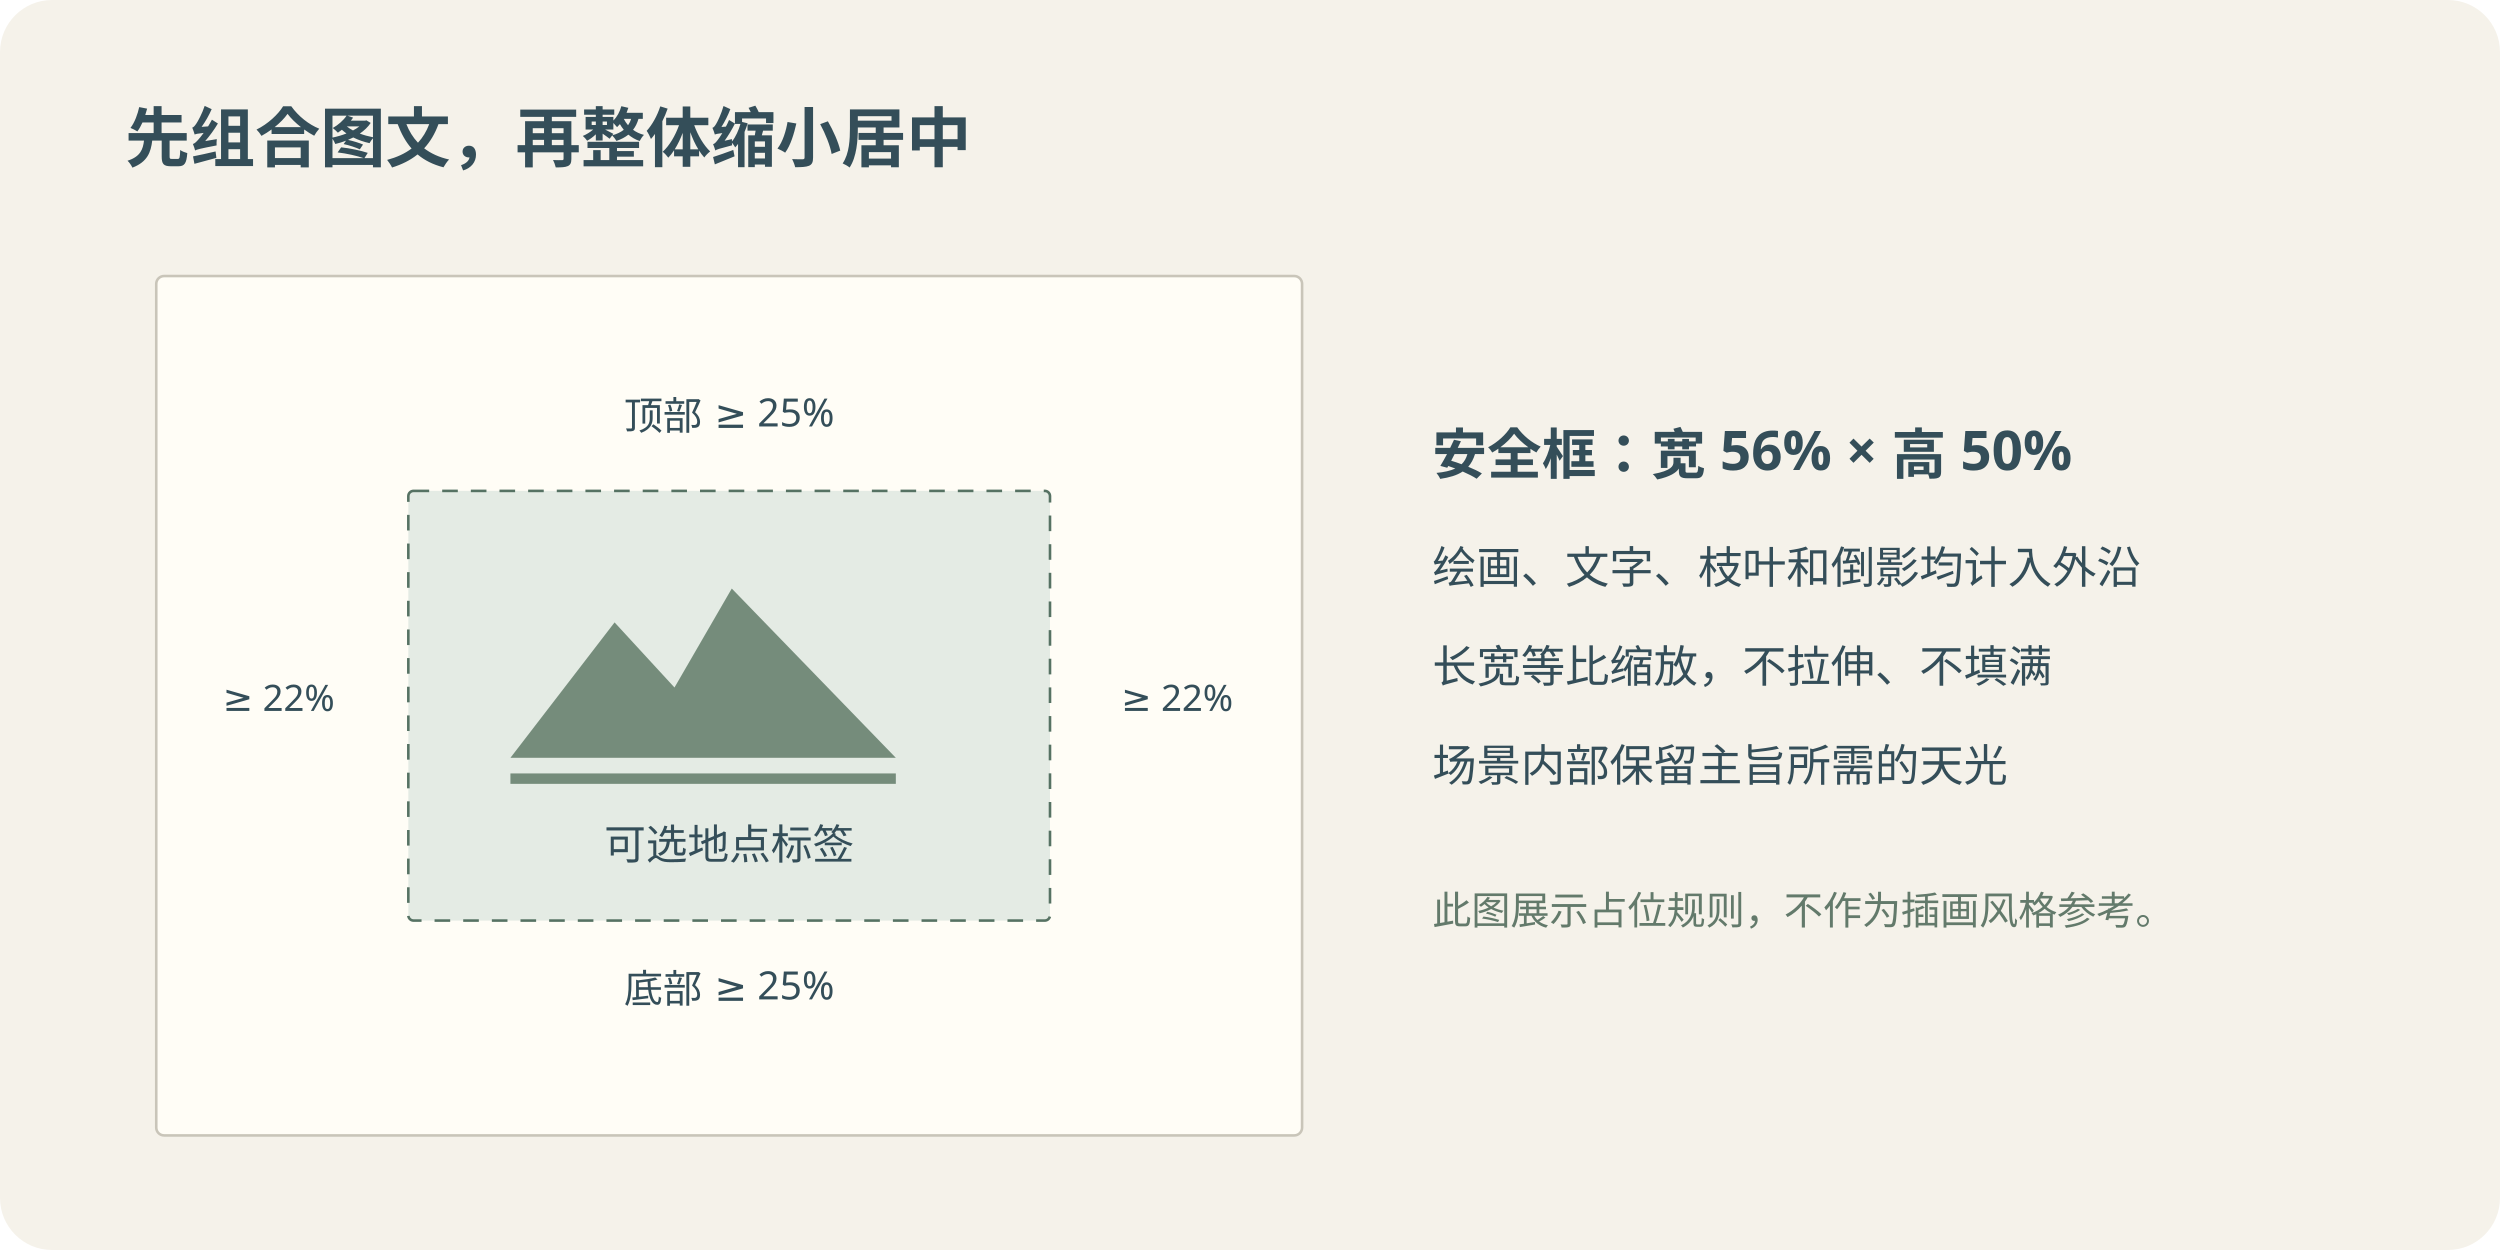
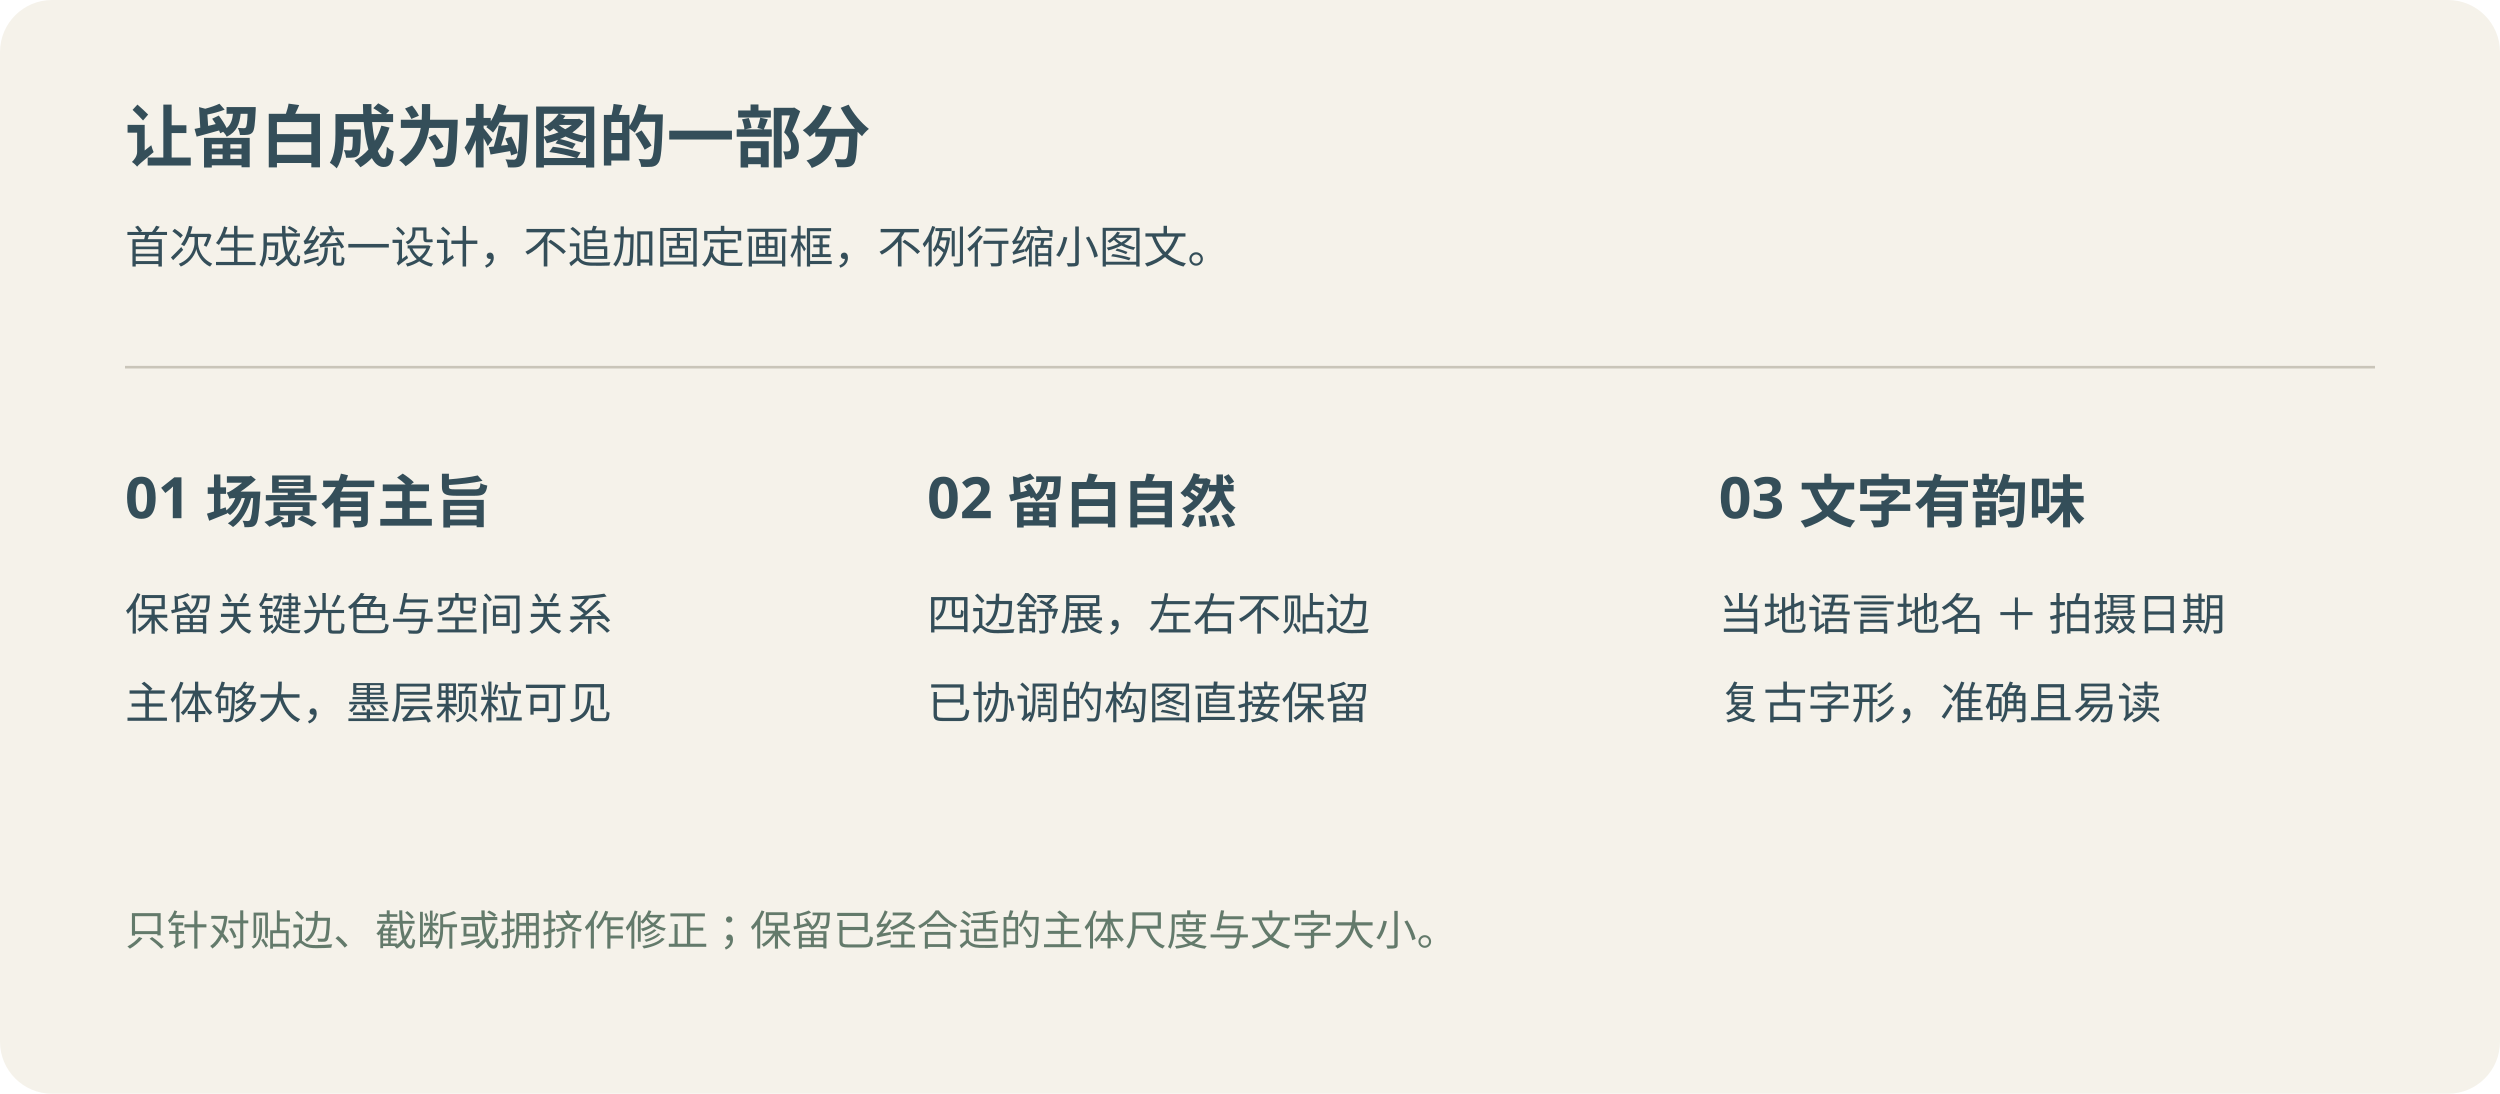
- <svg xmlns="http://www.w3.org/2000/svg" width="960" height="480" viewBox="0 0 960 480" role="img" aria-labelledby="title desc">
-   <rect width="960" height="480" rx="20" fill="#f5f2ea" />
+ <svg xmlns="http://www.w3.org/2000/svg" width="960" height="420" viewBox="0 0 960 420" role="img" aria-labelledby="title desc">
+   <rect width="960" height="420" rx="20" fill="#f5f2ea" />
  <g font-family="sans-serif" fill="#344e59">
-     <text x="48" y="62" font-size="25" font-weight="bold">先组合图文，再整体缩小居中</text>
-     <rect x="60" y="106" width="440" height="330" rx="3" fill="#fffdf6" stroke="#c9c5b9" />
-     <rect x="156.8" y="188.5" width="246.4" height="165" rx="2" fill="#e4ebe4" stroke="#567263" stroke-dasharray="6 5" />
-     <text x="280" y="165" text-anchor="middle" font-size="15">顶部 ≥ 25%</text>
-     <text x="280" y="385" text-anchor="middle" font-size="15">底部 ≥ 25%</text>
-     <text x="107" y="273" text-anchor="middle" font-size="14">≥ 22%</text>
-     <text x="452" y="273" text-anchor="middle" font-size="14">≥ 22%</text>
-     <path d="M196 291 L236 239 L259 264 L281 226 L344 291 Z" fill="#758c7b" />
-     <path d="M196 299 H344" stroke="#758c7b" stroke-width="4" />
-     <text x="280" y="330" text-anchor="middle" font-size="16">可选地点标签</text>
-     <text x="550" y="182" font-size="21" font-weight="bold">安全框：宽 56% × 高 50%</text>
-     <text x="550" y="224" font-size="17">绘画、文字、枝叶和倒影均计入外沿</text>
-     <text x="550" y="262" font-size="17">长宽等比缩放，不拉伸、不填满</text>
-     <text x="550" y="300" font-size="17">场景内部保留主旨所需的天光</text>
-     <text x="550" y="355" font-size="15" fill="#637a6b">此图展示占位规则，不作为插画风格参考。</text>
+     <text x="48" y="62" font-size="26" font-weight="bold">让留白成为构图的一部分</text>
+     <text x="48" y="101" font-size="17">首次生成统一设计，不追加固定画框，不例行缩小图文。</text>
+     <path d="M48 141 H912" stroke="#c9c5b9" />
+     <text x="48" y="199" font-size="22" font-weight="bold">01 场景有主旨</text>
+     <text x="48" y="242" font-size="17">保留关键光色与空间关系</text>
+     <text x="48" y="276" font-size="17">主体够大，墨层颗粒可见</text>
+     <text x="356" y="199" font-size="22" font-weight="bold">02 留白自然</text>
+     <text x="356" y="242" font-size="17">四边舒展，左右不贴边</text>
+     <text x="356" y="276" font-size="17">已协调的构图直接保留</text>
+     <text x="660" y="199" font-size="22" font-weight="bold">03 文字有韵味</text>
+     <text x="660" y="242" font-size="17">当地语言地名 ＋ 拍摄日期</text>
+     <text x="660" y="276" font-size="17">复古字形，准确且易读</text>
+     <text x="48" y="363" font-size="16" fill="#637a6b">只针对贴边、截断或拥挤作修正；保留已经合适的主体尺度与文字大小。</text>
  </g>
</svg>
